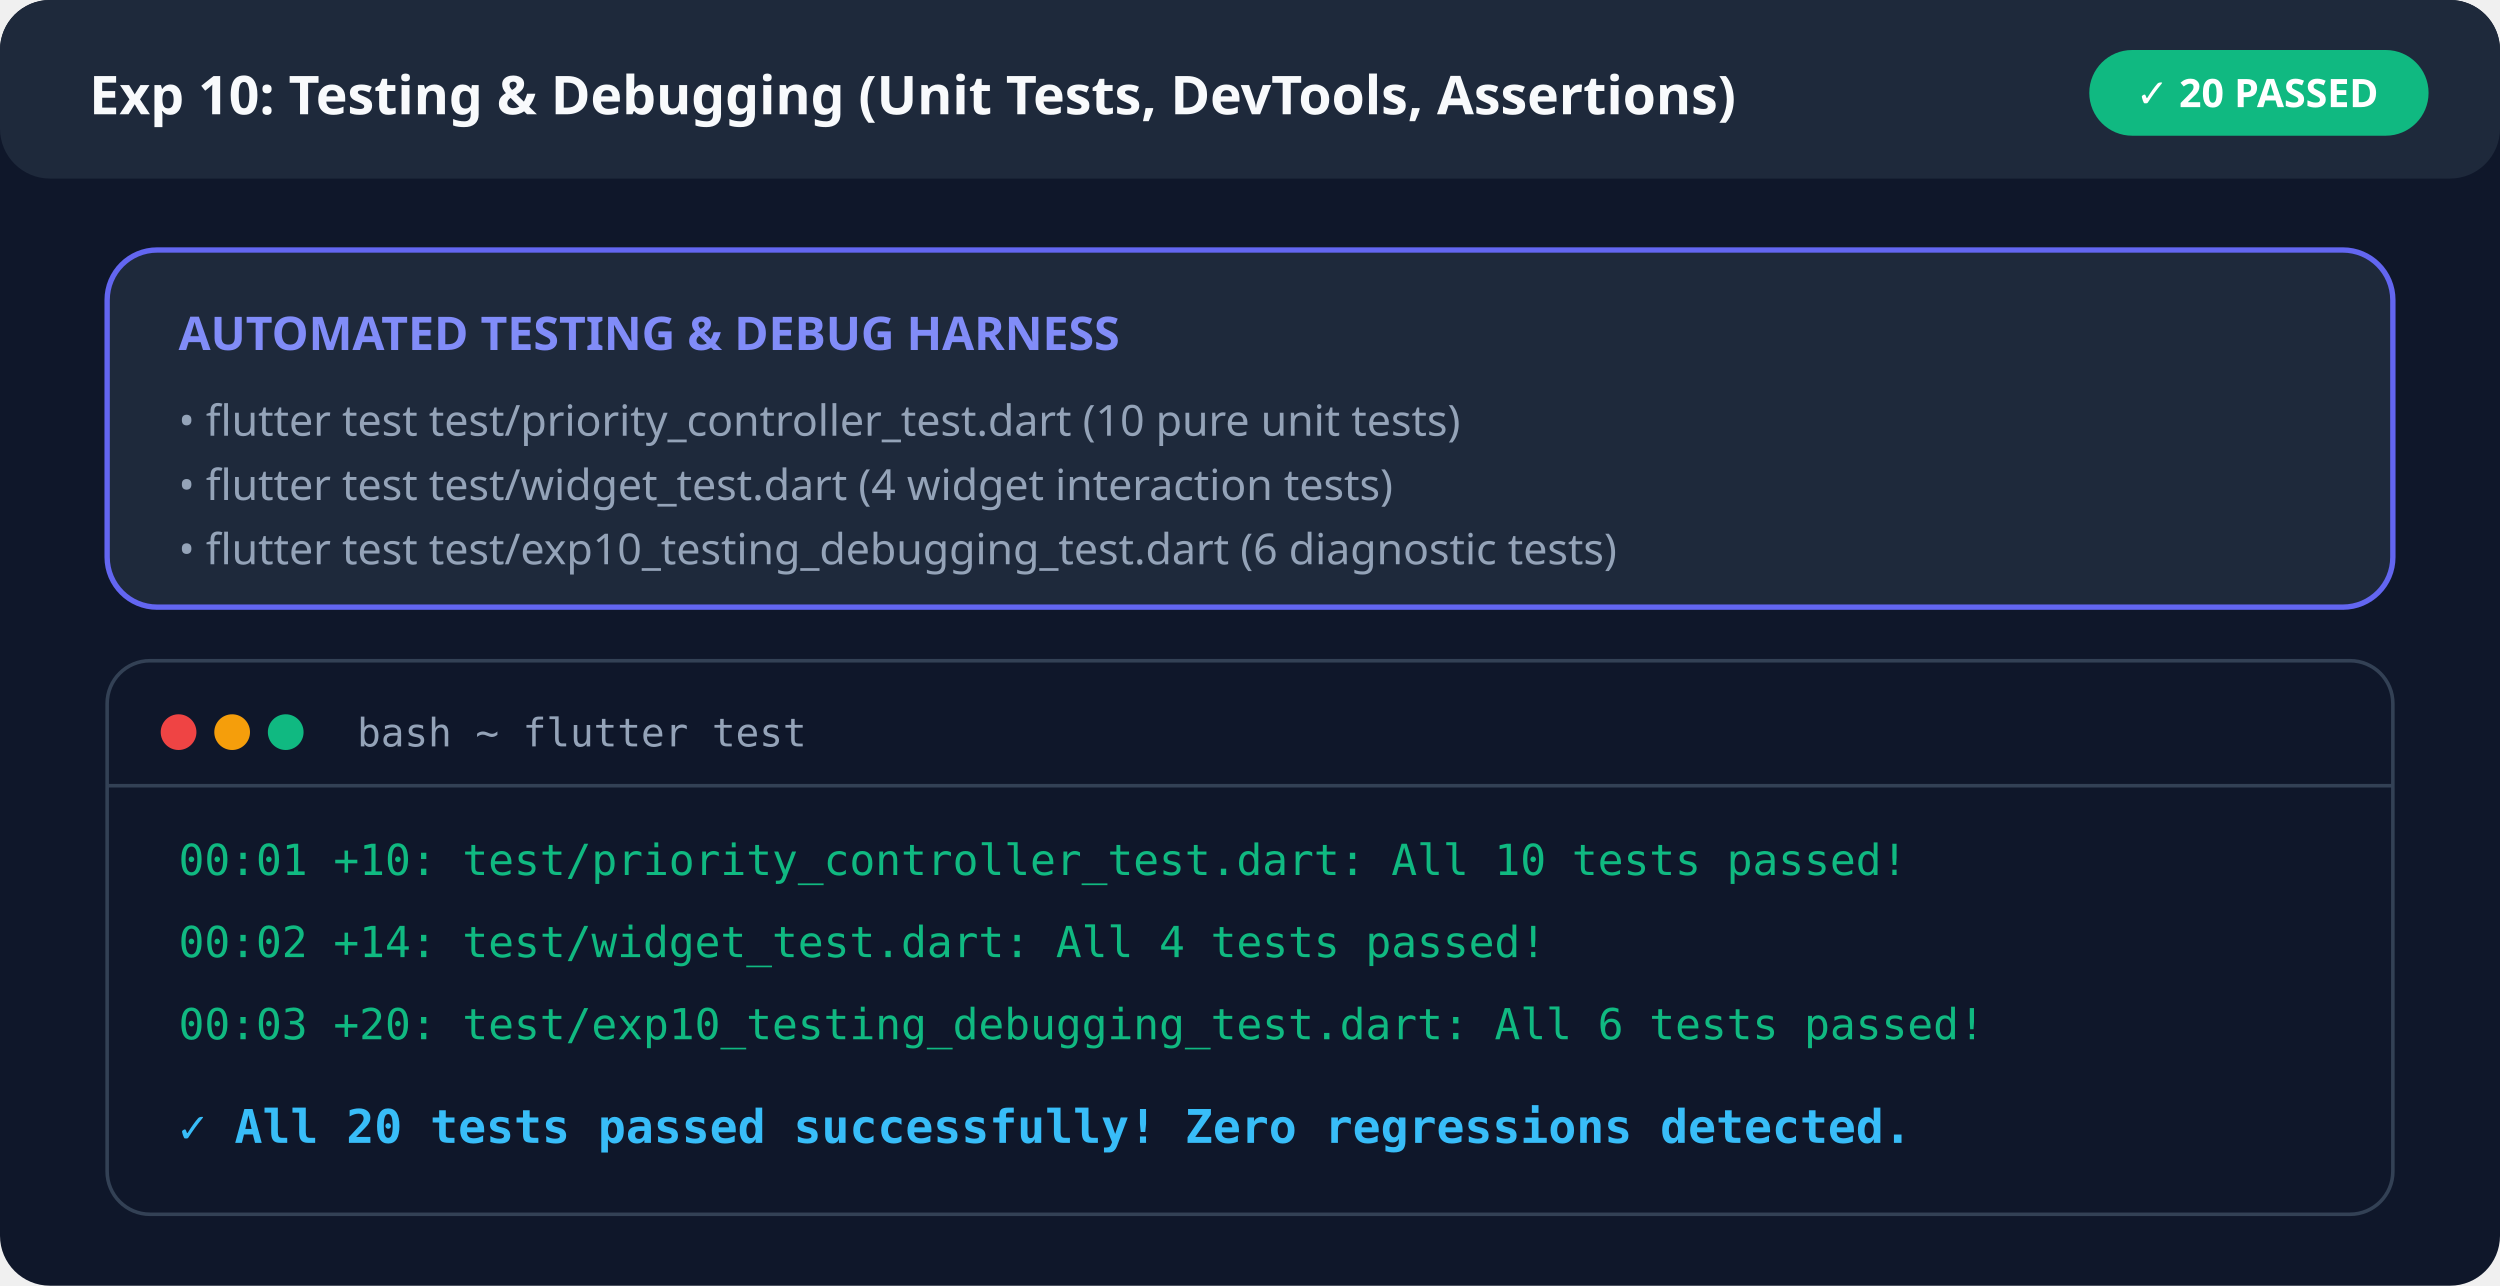
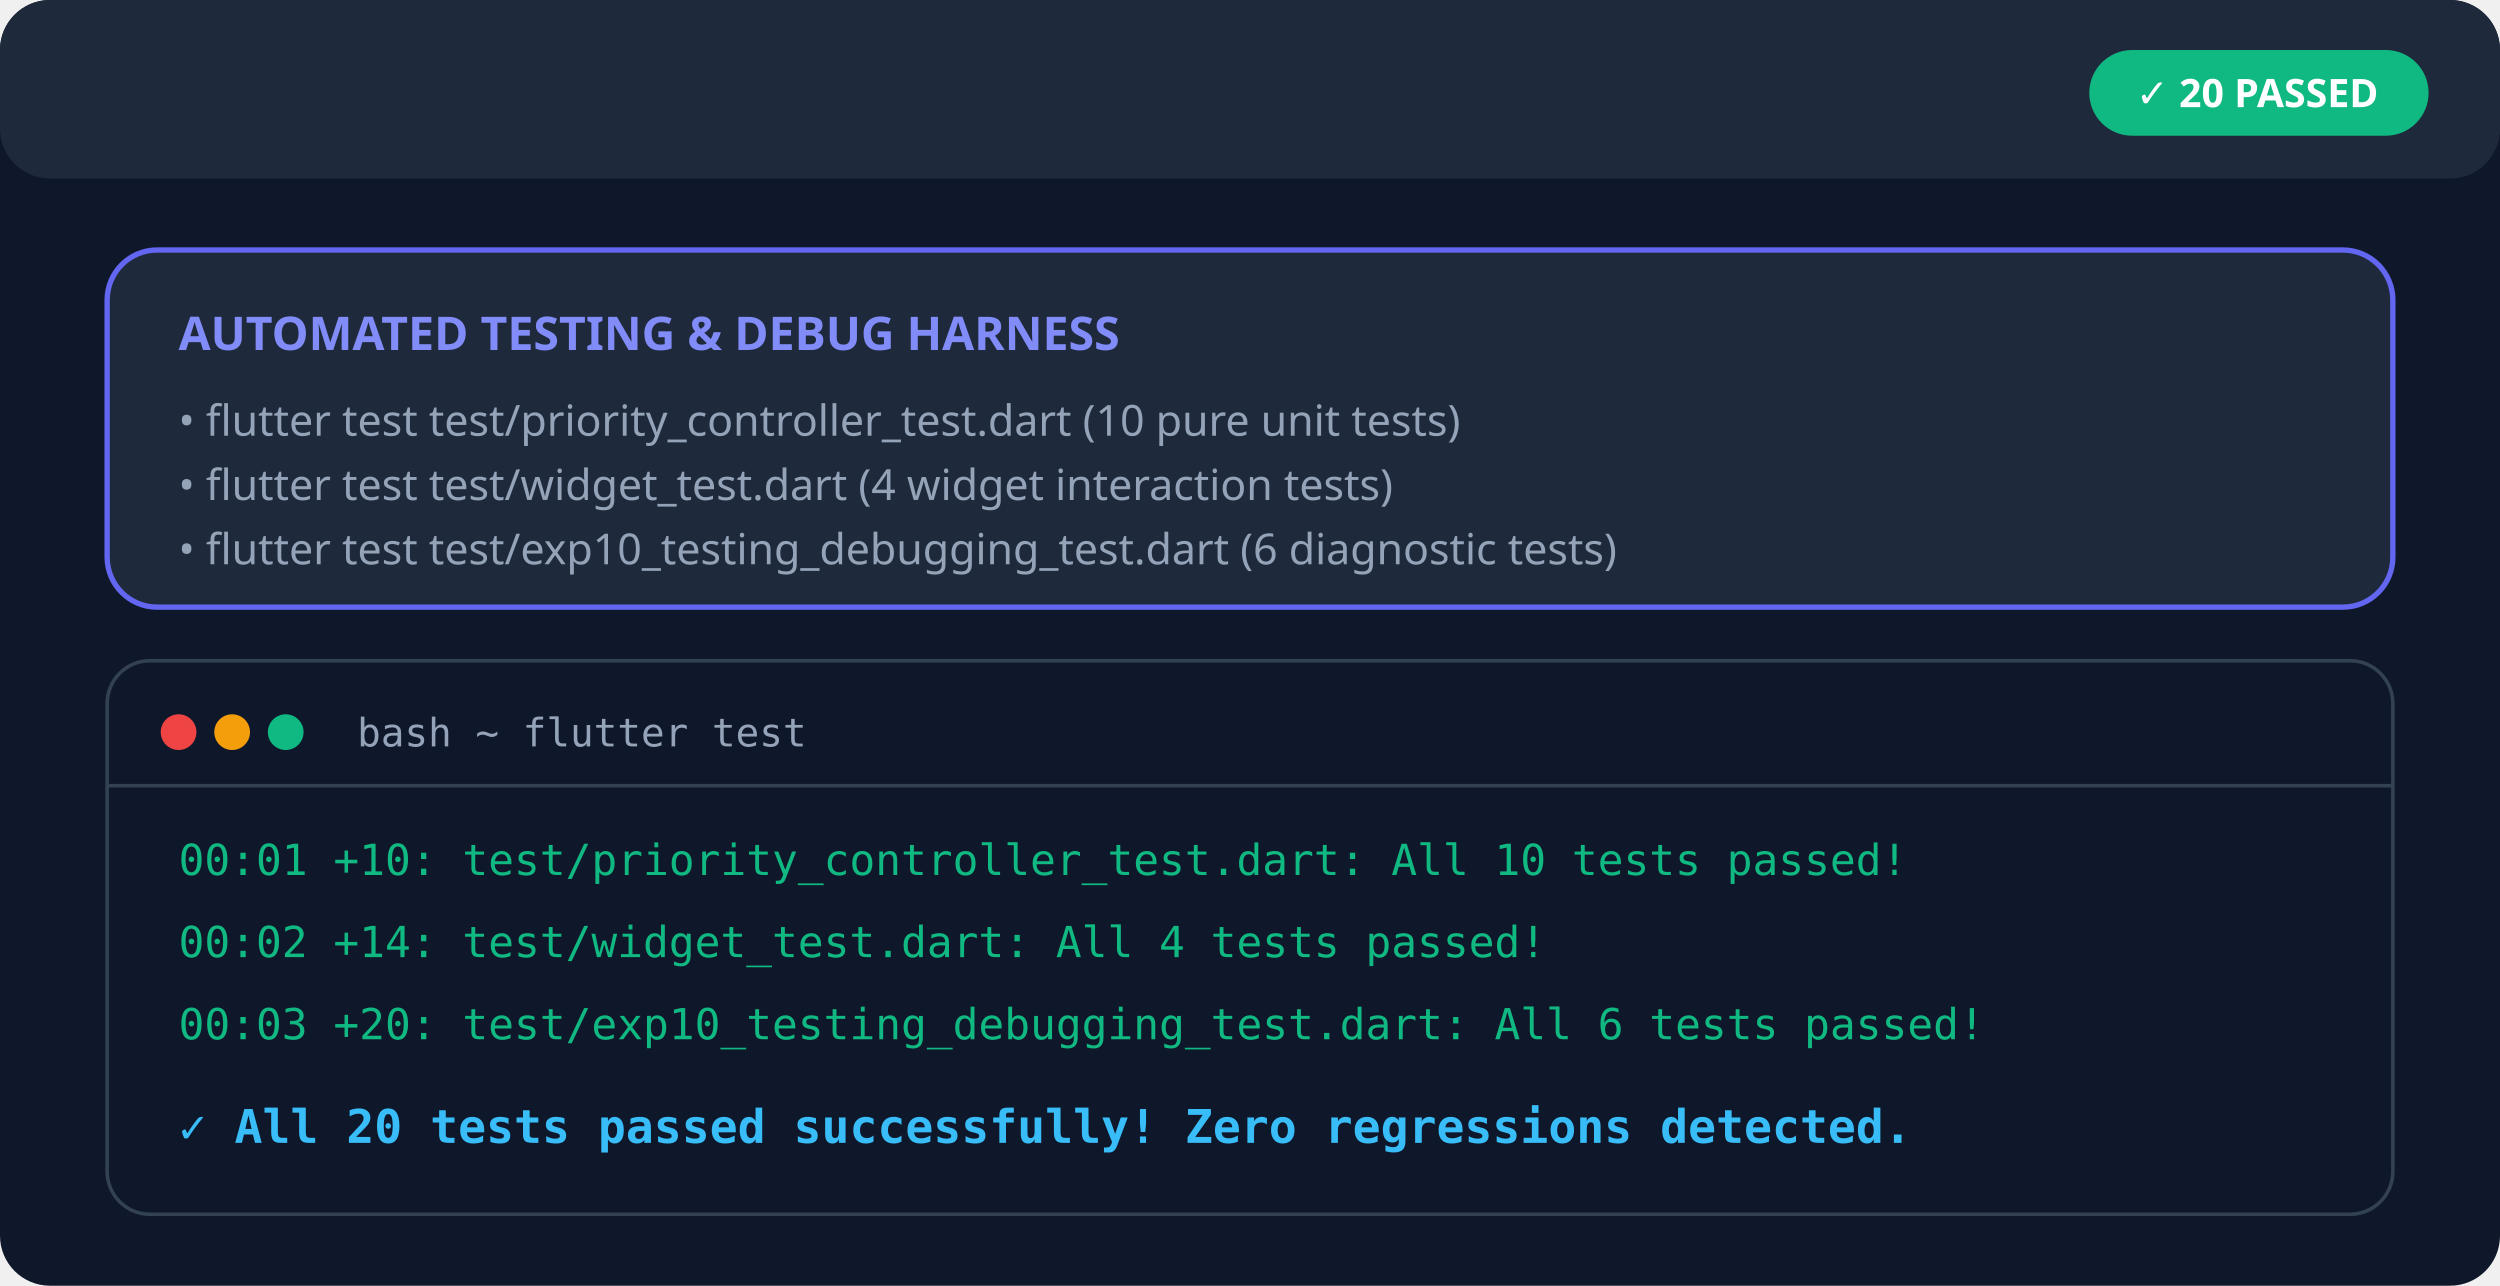
<svg xmlns="http://www.w3.org/2000/svg" viewBox="0 0 700 360" width="100%" height="100%">
  <rect width="700" height="360" rx="14" fill="#0F172A" />
  <rect x="0" y="0" width="700" height="50" rx="14" fill="#1E293B" />
-   <text x="25" y="32" fill="#F8FAFC" font-family="sans-serif" font-size="15" font-weight="bold">Exp 10: Testing &amp; Debugging (Unit Tests, DevTools, Assertions)</text>
  <rect x="585" y="14" width="95" height="24" rx="12" fill="#10B981" />
  <text x="632" y="30" fill="#FFFFFF" font-family="sans-serif" font-size="11" font-weight="bold" text-anchor="middle">✓ 20 PASSED</text>
  <rect x="30" y="70" width="640" height="100" rx="14" fill="#1E293B" stroke="#6366F1" stroke-width="1.5" />
  <text x="50" y="98" fill="#818CF8" font-family="sans-serif" font-size="13" font-weight="bold">AUTOMATED TESTING &amp; DEBUG HARNESS</text>
  <text x="50" y="122" fill="#94A3B8" font-family="sans-serif" font-size="12">• flutter test test/priority_controller_test.dart (10 pure unit tests)</text>
  <text x="50" y="140" fill="#94A3B8" font-family="sans-serif" font-size="12">• flutter test test/widget_test.dart (4 widget interaction tests)</text>
  <text x="50" y="158" fill="#94A3B8" font-family="sans-serif" font-size="12">• flutter test test/exp10_testing_debugging_test.dart (6 diagnostic tests)</text>
  <rect x="30" y="185" width="640" height="155" rx="12" fill="#0F172A" stroke="#334155" />
  <circle cx="50" cy="205" r="5" fill="#EF4444" />
  <circle cx="65" cy="205" r="5" fill="#F59E0B" />
  <circle cx="80" cy="205" r="5" fill="#10B981" />
  <text x="100" y="209" fill="#94A3B8" font-family="monospace" font-size="11">bash ~ flutter test</text>
  <line x1="30" y1="220" x2="670" y2="220" stroke="#334155" stroke-width="1" />
  <text x="50" y="245" fill="#10B981" font-family="monospace" font-size="12">00:01 +10: test/priority_controller_test.dart: All 10 tests passed!</text>
  <text x="50" y="268" fill="#10B981" font-family="monospace" font-size="12">00:02 +14: test/widget_test.dart: All 4 tests passed!</text>
  <text x="50" y="291" fill="#10B981" font-family="monospace" font-size="12">00:03 +20: test/exp10_testing_debugging_test.dart: All 6 tests passed!</text>
  <text x="50" y="320" fill="#38BDF8" font-family="monospace" font-size="13" font-weight="bold">✓ All 20 tests passed successfully! Zero regressions detected.</text>
</svg>
